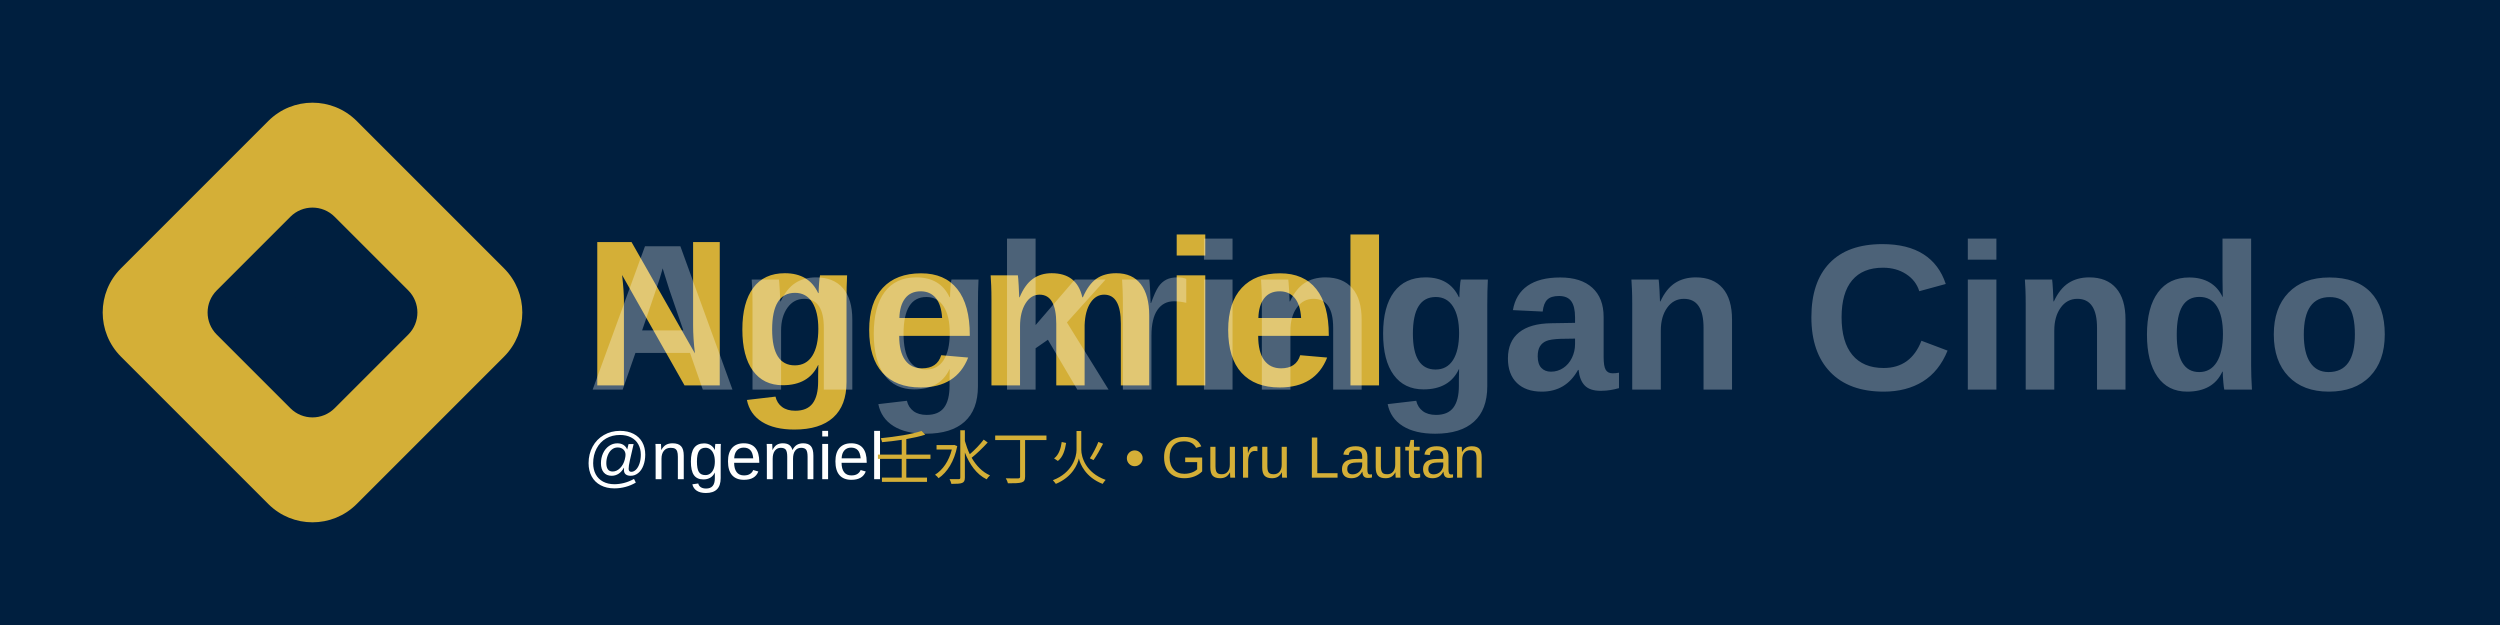
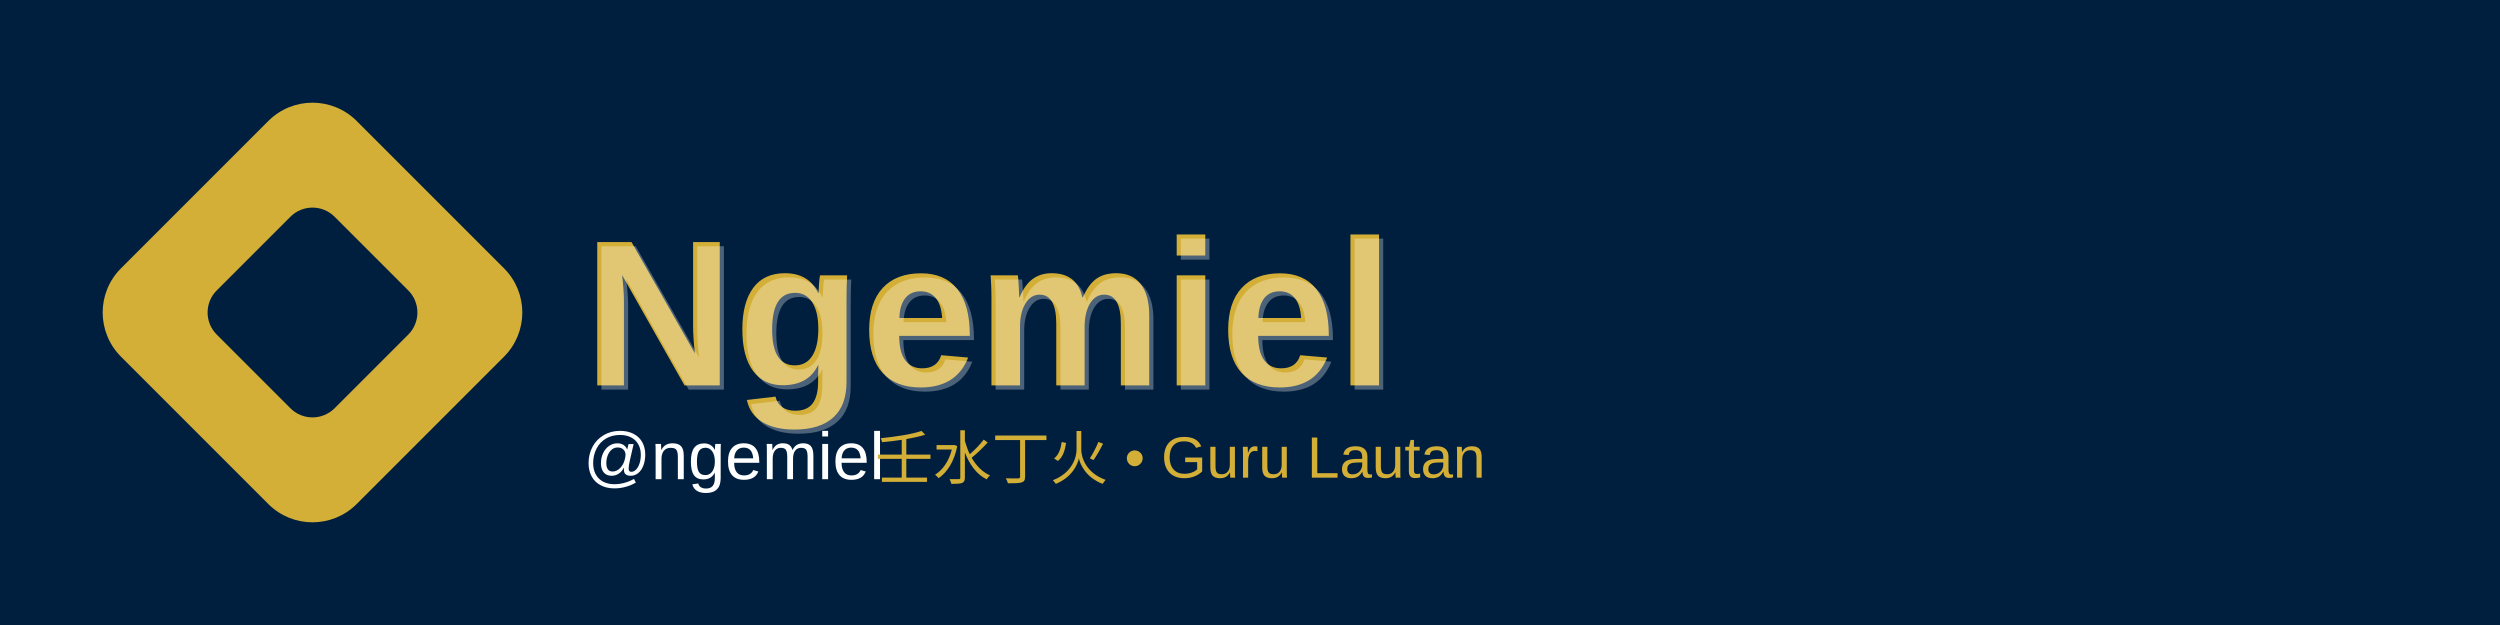
<svg xmlns="http://www.w3.org/2000/svg" viewBox="0 0 1200 300" width="1200" height="300">
  <rect width="1200" height="300" fill="#001F3F" />
  <g transform="translate(150,150) rotate(45) translate(-150,-150)">
    <rect x="70" y="70" width="160" height="160" rx="30" fill="#D4AF37" />
    <rect x="110" y="110" width="80" height="80" rx="15" fill="#001F3F" />
    <text x="150" y="165" font-family="Arial, sans-serif" font-size="28" font-weight="bold" fill="#001F3F" text-anchor="middle">33</text>
  </g>
  <text x="280" y="185" font-family="Arial, sans-serif" font-size="100" font-weight="bold" fill="#D4AF37">Ngemiel</text>
-   <text x="282" y="187" font-family="Arial, sans-serif" font-size="100" font-weight="bold" fill="#FFFFFF" opacity="0.3">Angkringan Cindo</text>
+   <text x="282" y="187" font-family="Arial, sans-serif" font-size="100" font-weight="bold" fill="#FFFFFF" opacity="0.3">Ngemiel</text>
  <text x="280" y="230" font-family="Arial, sans-serif" font-size="32" fill="#FFFFFF">@ngemiel</text>
  <text x="420" y="230" font-family="Arial, sans-serif" font-size="28" fill="#D4AF37">壬水丁火 • Guru Lautan</text>
</svg>
